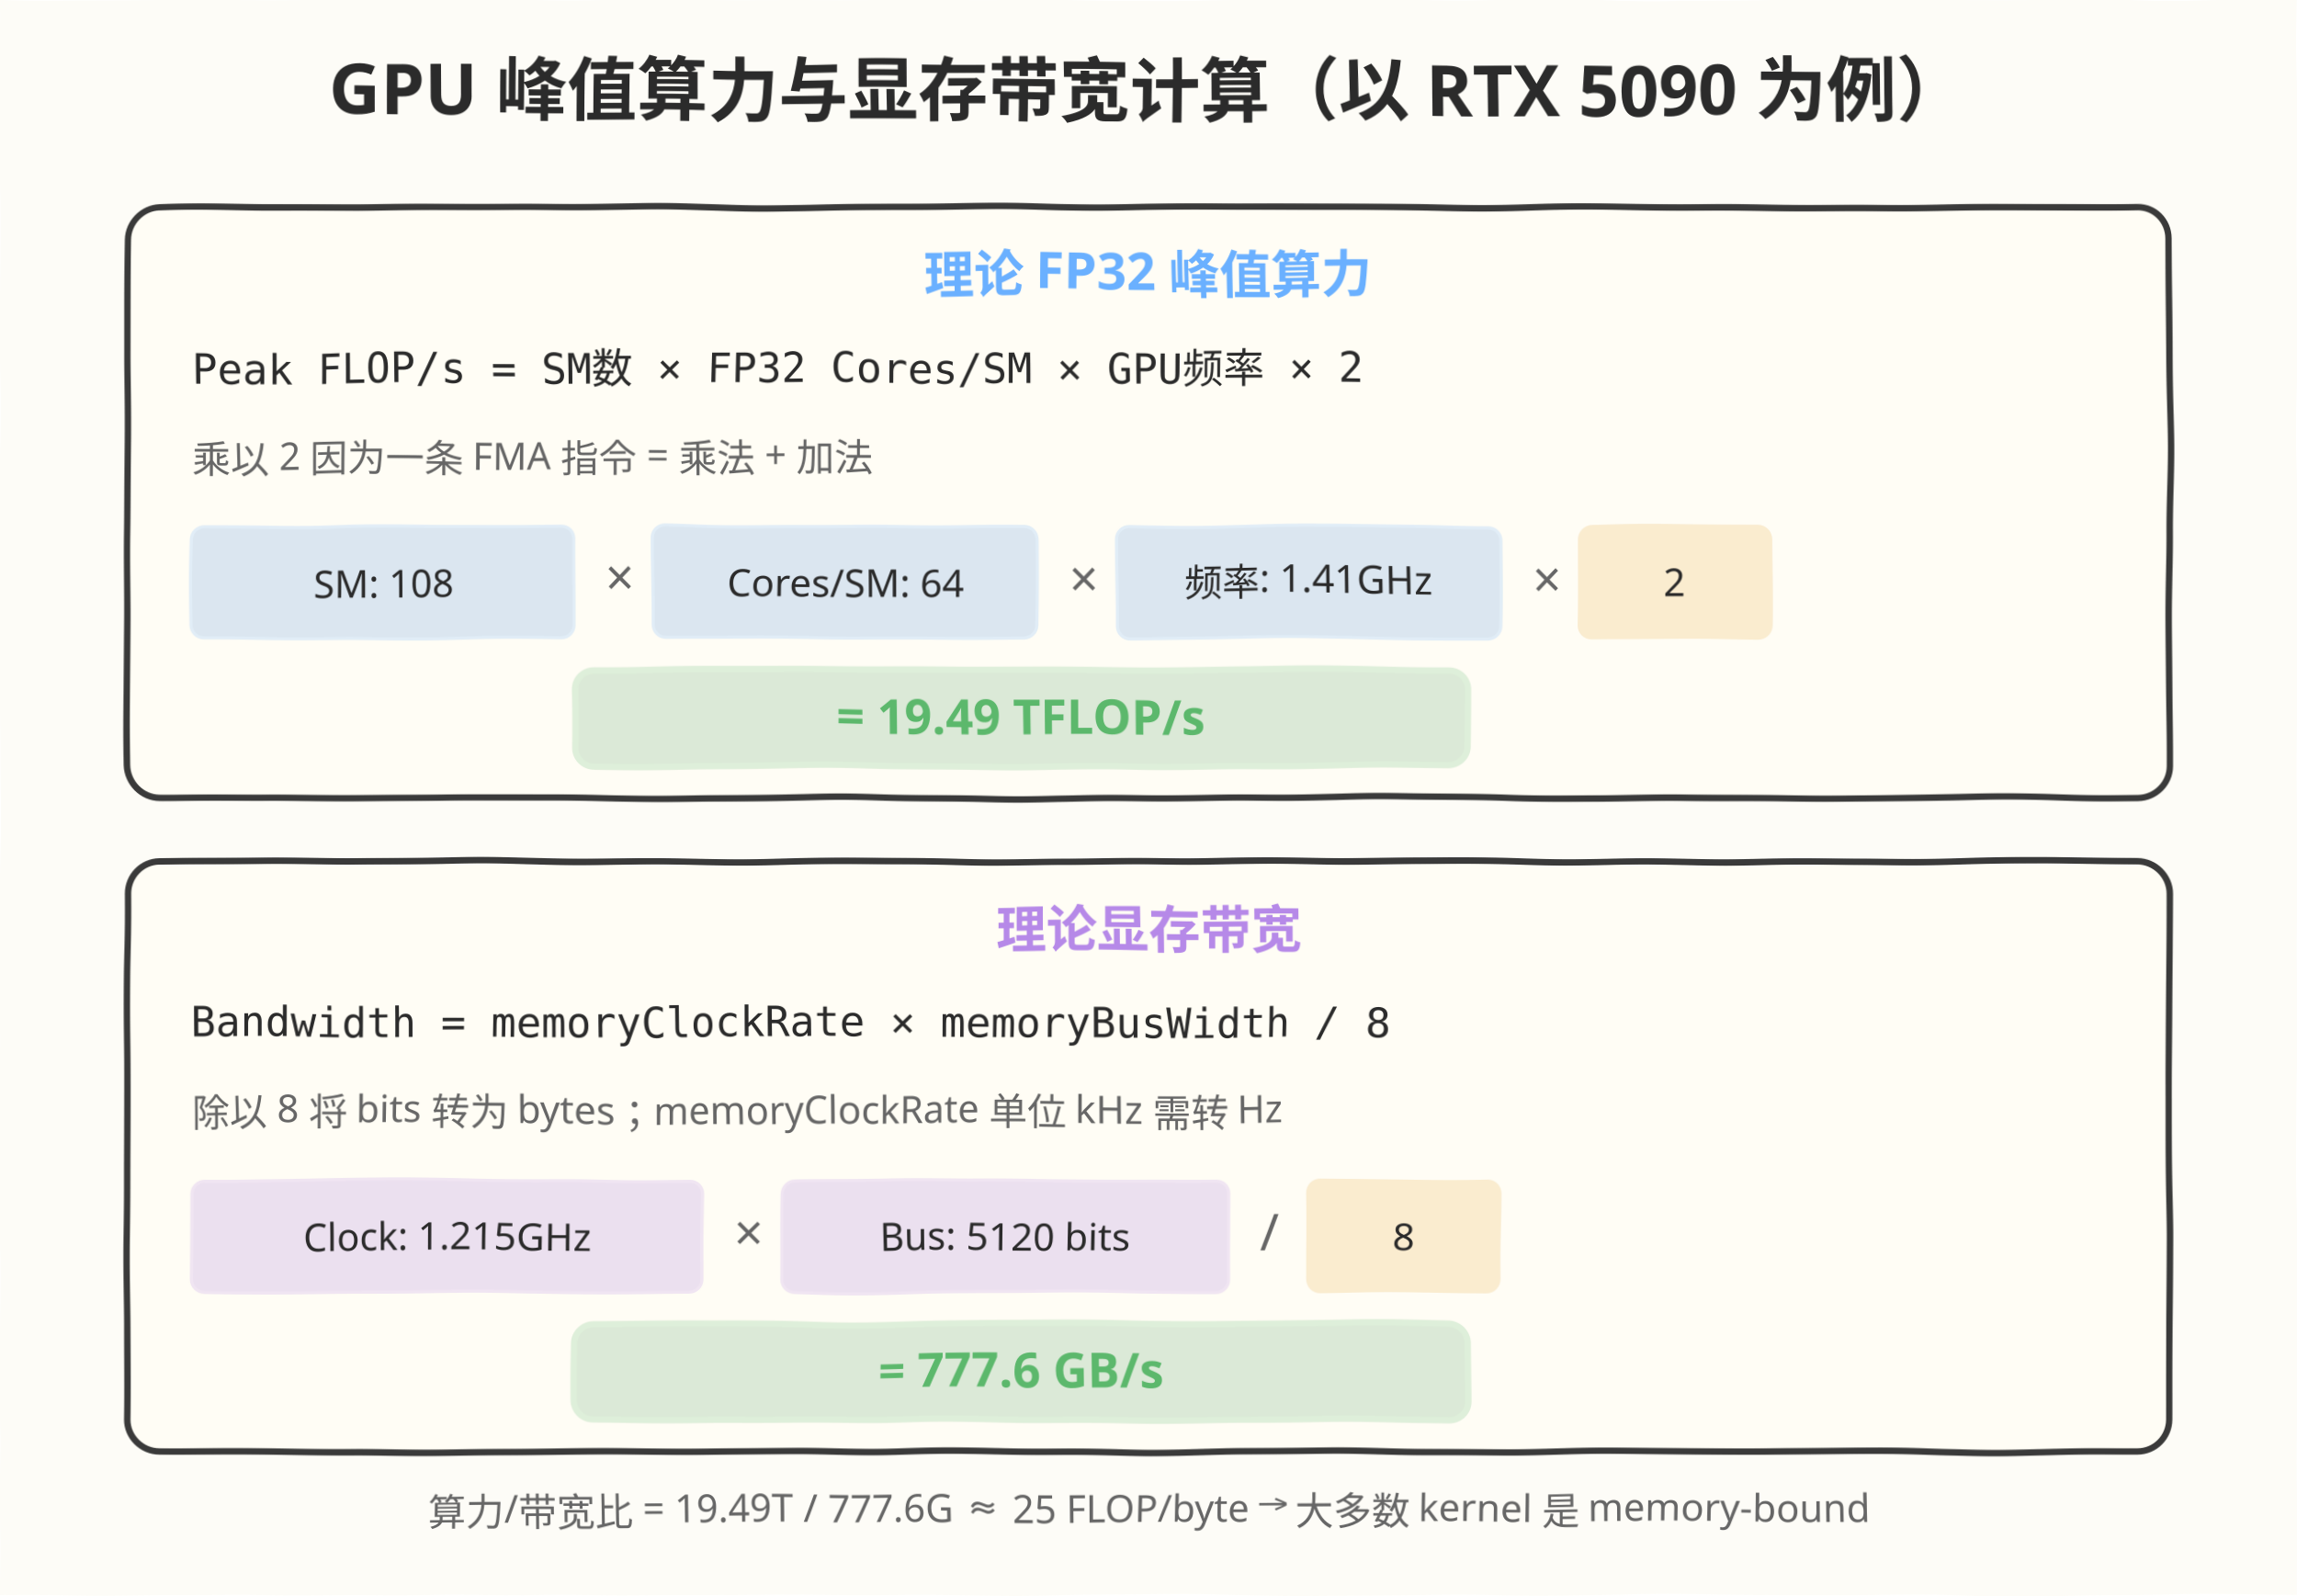
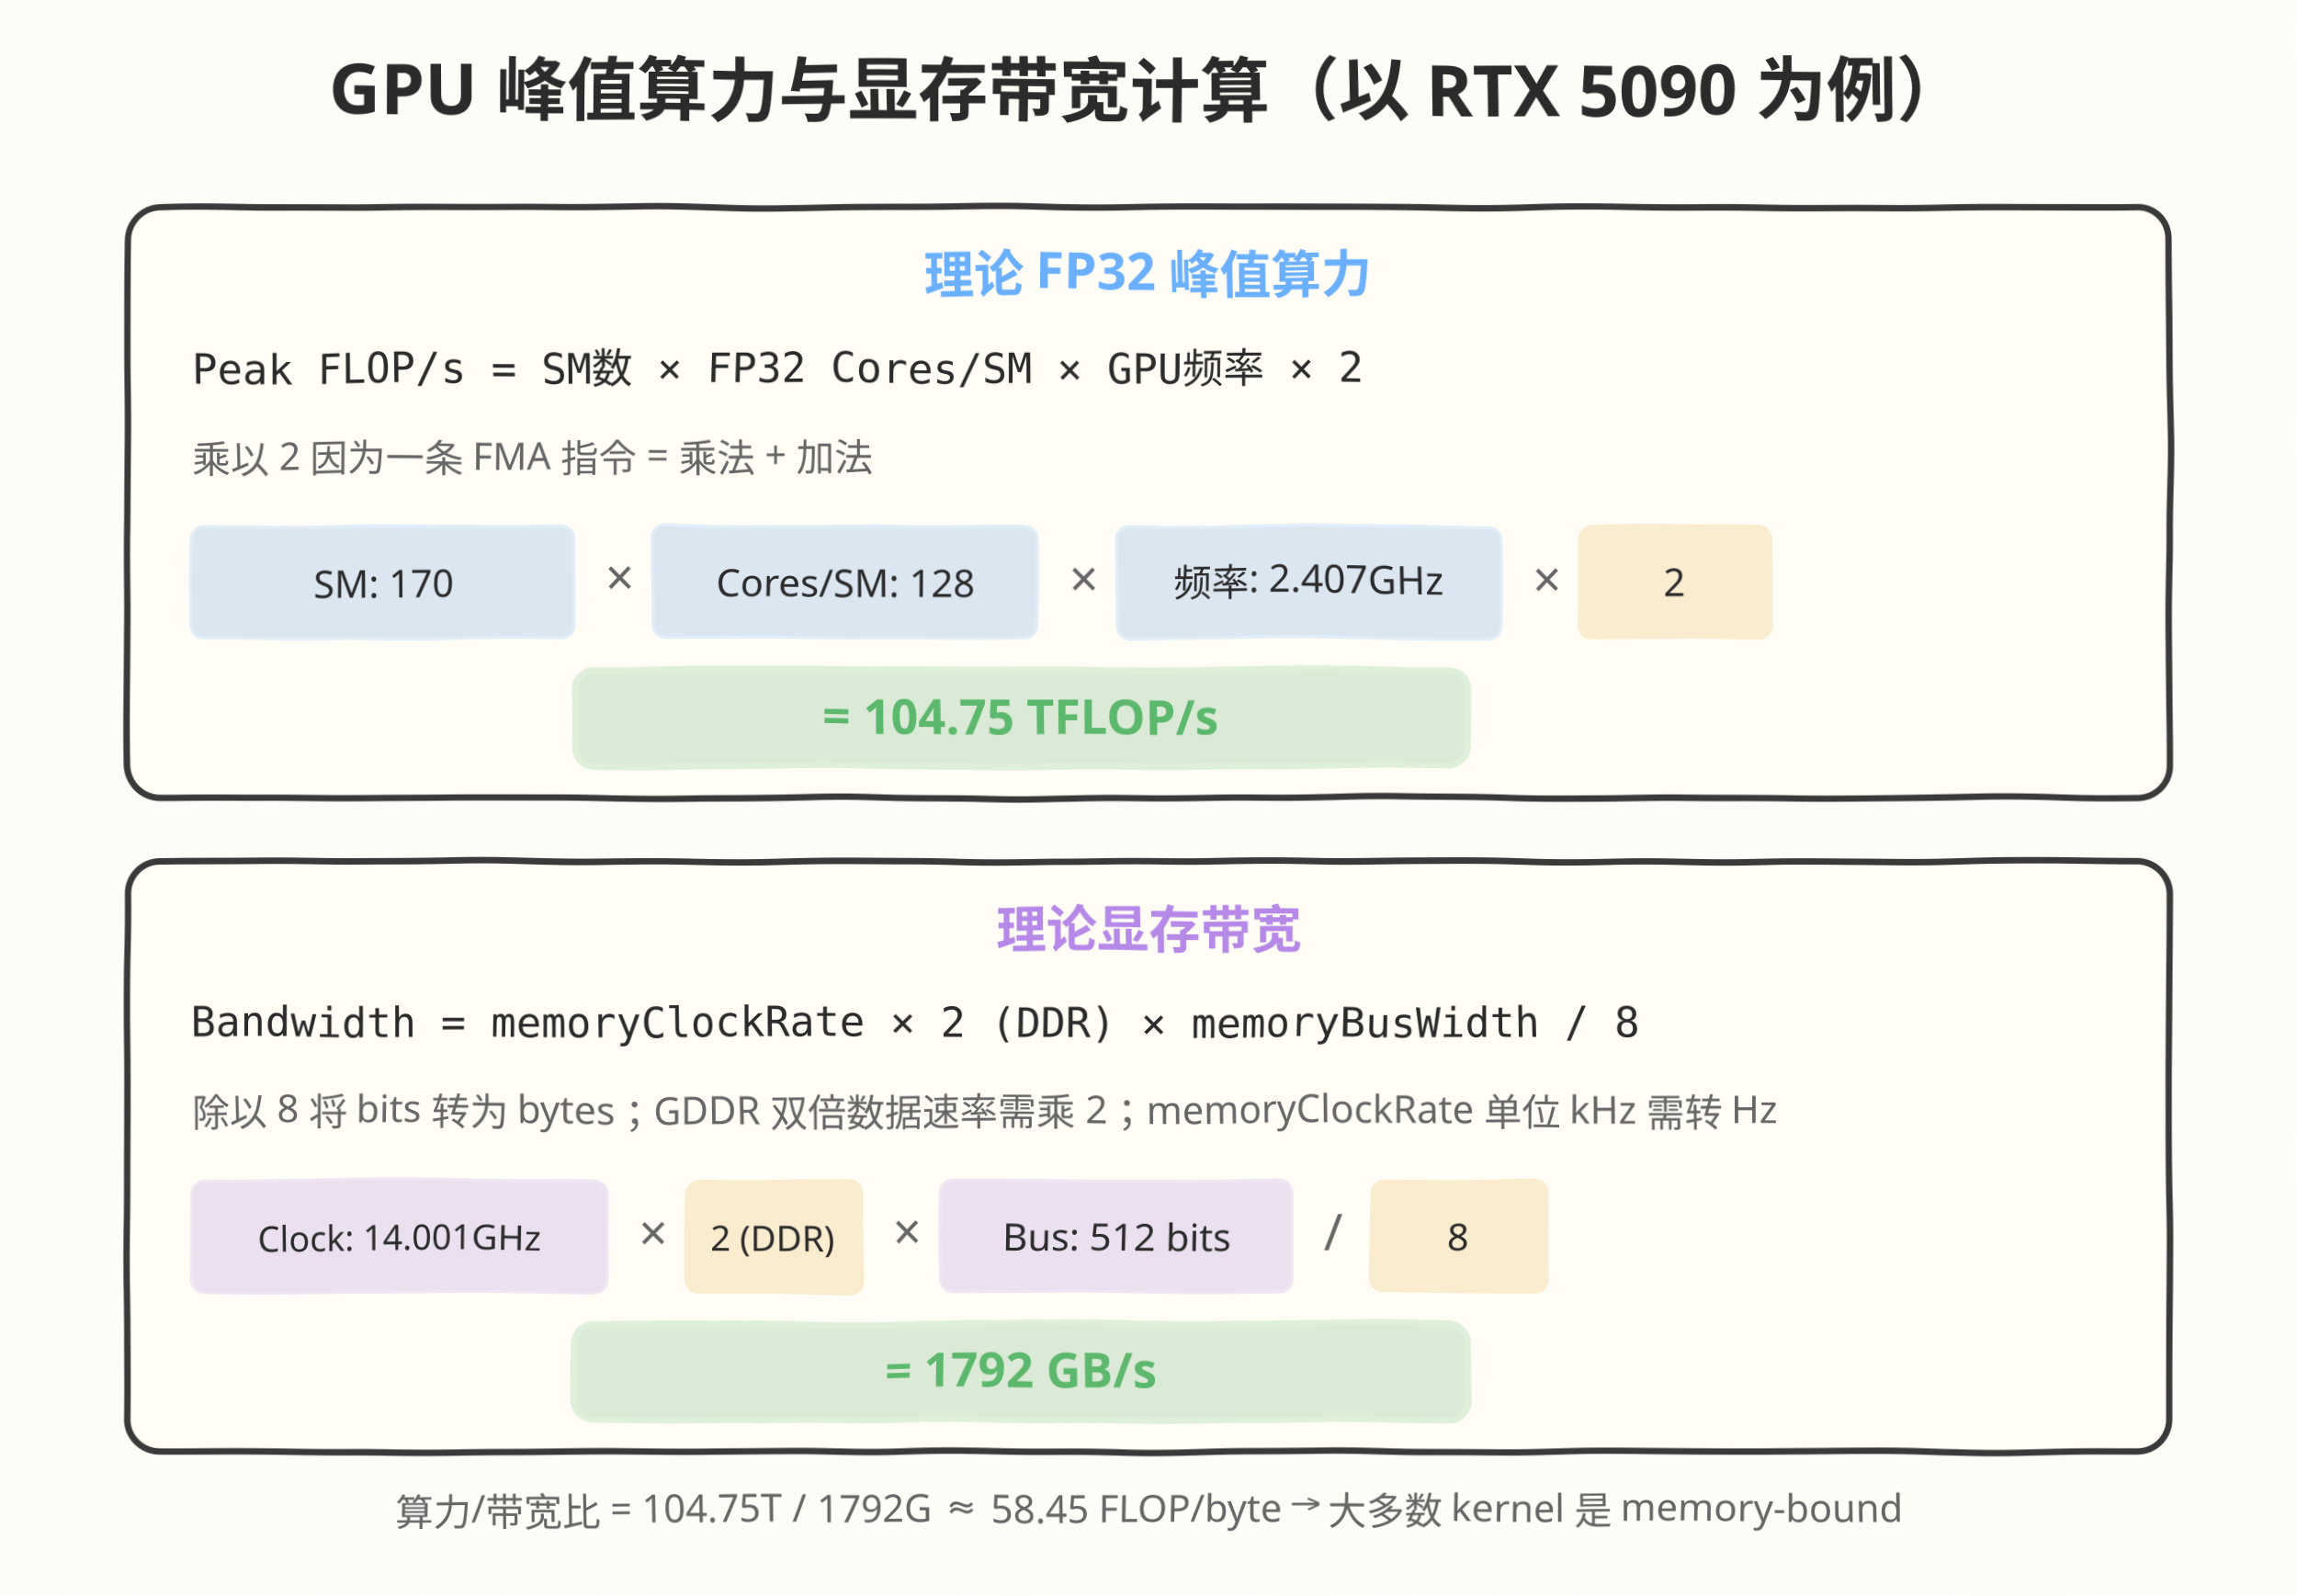
<svg xmlns="http://www.w3.org/2000/svg" width="720" height="500" viewBox="0 0 720 500" font-family="'Comic Sans MS','Marker Felt','Segoe UI',cursive">
  <defs>
    <filter id="sketch" x="-3%" y="-3%" width="106%" height="106%">
      <feTurbulence type="fractalNoise" baseFrequency="0.018" numOctaves="2" seed="4" result="n" />
      <feDisplacementMap in="SourceGraphic" in2="n" scale="1.8" />
    </filter>
  </defs>
  <g filter="url(#sketch)">
    <rect width="720" height="500" fill="#fdfcf7" />
    <text x="360" y="36" text-anchor="middle" font-size="22" font-weight="bold" fill="#2b2b2b">GPU 峰值算力与显存带宽计算（以 RTX 5090 为例）</text>
    <rect x="40" y="65" width="640" height="185" rx="10" fill="#fffdf5" stroke="#3a3a3a" stroke-width="2" />
    <text x="360" y="92" text-anchor="middle" font-size="16" font-weight="bold" fill="#6ab0ff">理论 FP32 峰值算力</text>
    <text x="60" y="120" font-size="13" fill="#2b2b2b" font-family="monospace">Peak FLOP/s = SM数 × FP32 Cores/SM × GPU频率 × 2</text>
    <text x="60" y="148" font-size="12" fill="#666666">乘以 2 因为一条 FMA 指令 = 乘法 + 加法</text>
    <g transform="translate(60, 165)">
      <rect x="0" y="0" width="120" height="35" rx="4" fill="#4a8edb" opacity="0.2" stroke="#6ab0ff" />
-       <text x="60" y="22" text-anchor="middle" font-size="12" fill="#2b2b2b">SM: 108</text>
+       <text x="60" y="22" text-anchor="middle" font-size="12" fill="#2b2b2b">SM: 170</text>
      <text x="130" y="22" font-size="16" fill="#666666">×</text>
      <rect x="145" y="0" width="120" height="35" rx="4" fill="#4a8edb" opacity="0.2" stroke="#6ab0ff" />
-       <text x="205" y="22" text-anchor="middle" font-size="12" fill="#2b2b2b">Cores/SM: 64</text>
+       <text x="205" y="22" text-anchor="middle" font-size="12" fill="#2b2b2b">Cores/SM: 128</text>
      <text x="275" y="22" font-size="16" fill="#666666">×</text>
      <rect x="290" y="0" width="120" height="35" rx="4" fill="#4a8edb" opacity="0.2" stroke="#6ab0ff" />
-       <text x="350" y="22" text-anchor="middle" font-size="12" fill="#2b2b2b">频率: 1.41GHz</text>
+       <text x="350" y="22" text-anchor="middle" font-size="12" fill="#2b2b2b">频率: 2.407GHz</text>
      <text x="420" y="22" font-size="16" fill="#666666">×</text>
      <rect x="435" y="0" width="60" height="35" rx="4" fill="#e8a838" opacity="0.2" stroke="#e8a838" />
      <text x="465" y="22" text-anchor="middle" font-size="12" fill="#2b2b2b">2</text>
    </g>
    <rect x="180" y="210" width="280" height="30" rx="6" fill="#4a9d5f" opacity="0.2" stroke="#5cb86c" stroke-width="2" />
-     <text x="320" y="230" text-anchor="middle" font-size="15" fill="#5cb86c" font-weight="bold">= 19.49 TFLOP/s</text>
+     <text x="320" y="230" text-anchor="middle" font-size="15" fill="#5cb86c" font-weight="bold">= 104.75 TFLOP/s</text>
    <rect x="40" y="270" width="640" height="185" rx="10" fill="#fffdf5" stroke="#3a3a3a" stroke-width="2" />
    <text x="360" y="297" text-anchor="middle" font-size="16" font-weight="bold" fill="#b689e8">理论显存带宽</text>
-     <text x="60" y="325" font-size="13" fill="#2b2b2b" font-family="monospace">Bandwidth = memoryClockRate × memoryBusWidth / 8</text>
-     <text x="60" y="353" font-size="12" fill="#666666">除以 8 将 bits 转为 bytes；memoryClockRate 单位 kHz 需转 Hz</text>
+     <text x="60" y="325" font-size="13" fill="#2b2b2b" font-family="monospace">Bandwidth = memoryClockRate × 2 (DDR) × memoryBusWidth / 8</text>
+     <text x="60" y="353" font-size="12" fill="#666666">除以 8 将 bits 转为 bytes；GDDR 双倍数据速率需乘 2；memoryClockRate 单位 kHz 需转 Hz</text>
    <g transform="translate(60, 370)">
-       <rect x="0" y="0" width="160" height="35" rx="4" fill="#9b6dd9" opacity="0.2" stroke="#b689e8" />
-       <text x="80" y="22" text-anchor="middle" font-size="12" fill="#2b2b2b">Clock: 1.215GHz</text>
-       <text x="170" y="22" font-size="16" fill="#666666">×</text>
-       <rect x="185" y="0" width="140" height="35" rx="4" fill="#9b6dd9" opacity="0.2" stroke="#b689e8" />
-       <text x="255" y="22" text-anchor="middle" font-size="12" fill="#2b2b2b">Bus: 5120 bits</text>
-       <text x="335" y="22" font-size="16" fill="#666666">/</text>
-       <rect x="350" y="0" width="60" height="35" rx="4" fill="#e8a838" opacity="0.2" stroke="#e8a838" />
-       <text x="380" y="22" text-anchor="middle" font-size="12" fill="#2b2b2b">8</text>
+       <rect x="0" y="0" width="130" height="35" rx="4" fill="#9b6dd9" opacity="0.2" stroke="#b689e8" />
+       <text x="65" y="22" text-anchor="middle" font-size="11" fill="#2b2b2b">Clock: 14.001GHz</text>
+       <text x="140" y="22" font-size="16" fill="#666666">×</text>
+       <rect x="155" y="0" width="55" height="35" rx="4" fill="#e8a838" opacity="0.2" stroke="#e8a838" />
+       <text x="182" y="22" text-anchor="middle" font-size="11" fill="#2b2b2b">2 (DDR)</text>
+       <text x="220" y="22" font-size="16" fill="#666666">×</text>
+       <rect x="235" y="0" width="110" height="35" rx="4" fill="#9b6dd9" opacity="0.2" stroke="#b689e8" />
+       <text x="290" y="22" text-anchor="middle" font-size="12" fill="#2b2b2b">Bus: 512 bits</text>
+       <text x="355" y="22" font-size="16" fill="#666666">/</text>
+       <rect x="370" y="0" width="55" height="35" rx="4" fill="#e8a838" opacity="0.2" stroke="#e8a838" />
+       <text x="397" y="22" text-anchor="middle" font-size="12" fill="#2b2b2b">8</text>
    </g>
    <rect x="180" y="415" width="280" height="30" rx="6" fill="#4a9d5f" opacity="0.2" stroke="#5cb86c" stroke-width="2" />
-     <text x="320" y="435" text-anchor="middle" font-size="15" fill="#5cb86c" font-weight="bold">= 777.6 GB/s</text>
-     <text x="360" y="478" text-anchor="middle" font-size="12" fill="#666666">算力/带宽比 = 19.49T / 777.6G ≈ 25 FLOP/byte → 大多数 kernel 是 memory-bound</text>
+     <text x="320" y="435" text-anchor="middle" font-size="15" fill="#5cb86c" font-weight="bold">= 1792 GB/s</text>
+     <text x="360" y="478" text-anchor="middle" font-size="12" fill="#666666">算力/带宽比 = 104.75T / 1792G ≈ 58.45 FLOP/byte → 大多数 kernel 是 memory-bound</text>
  </g>
</svg>
